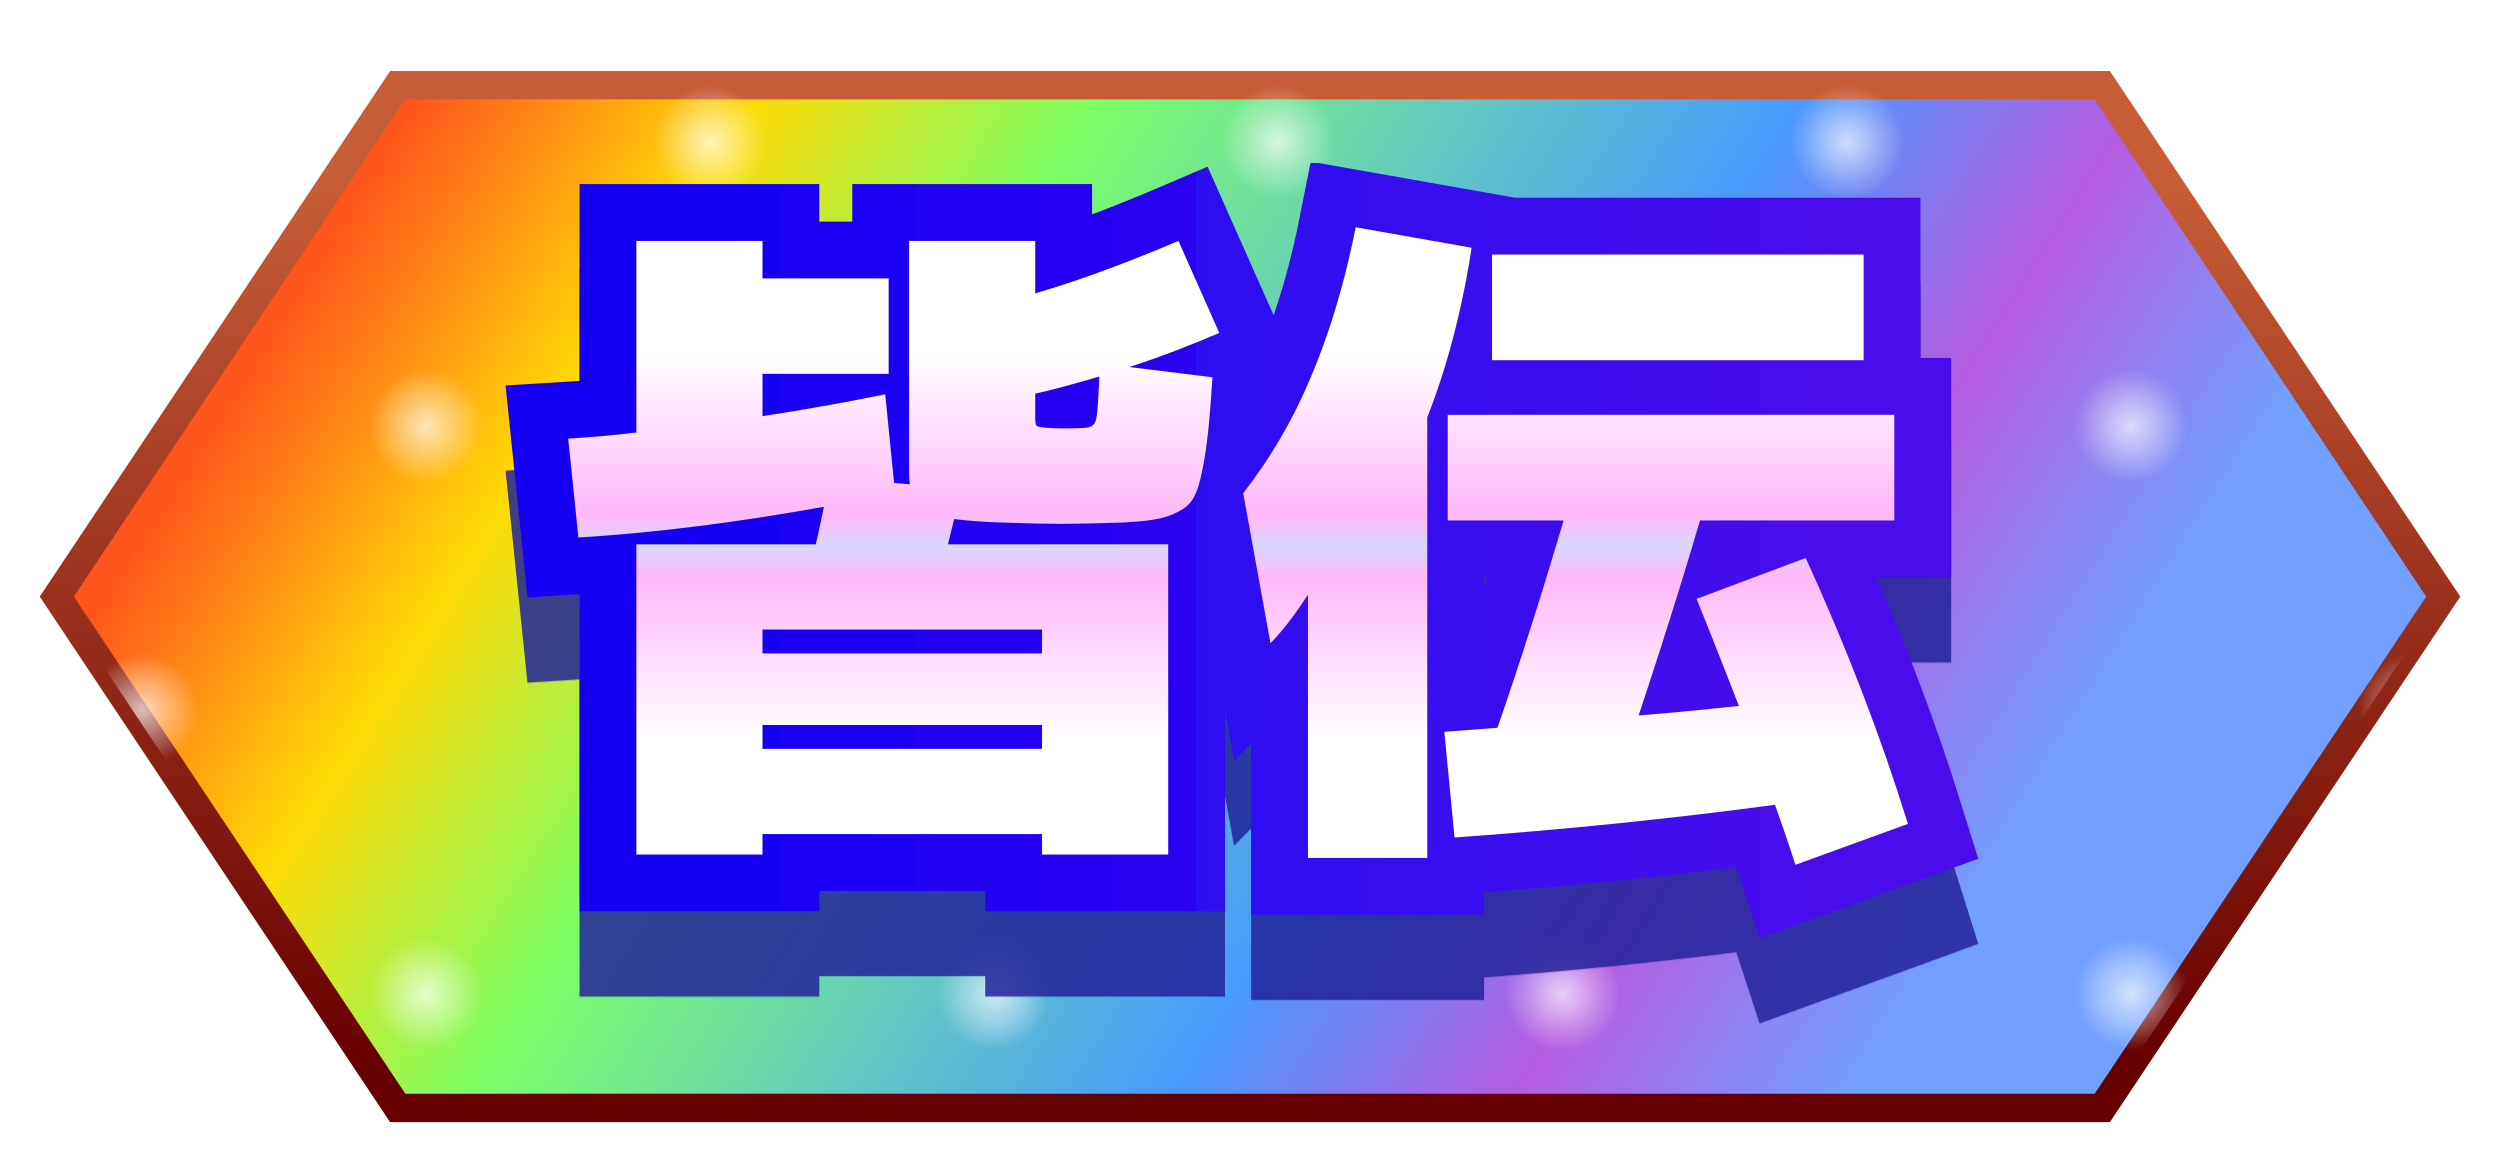
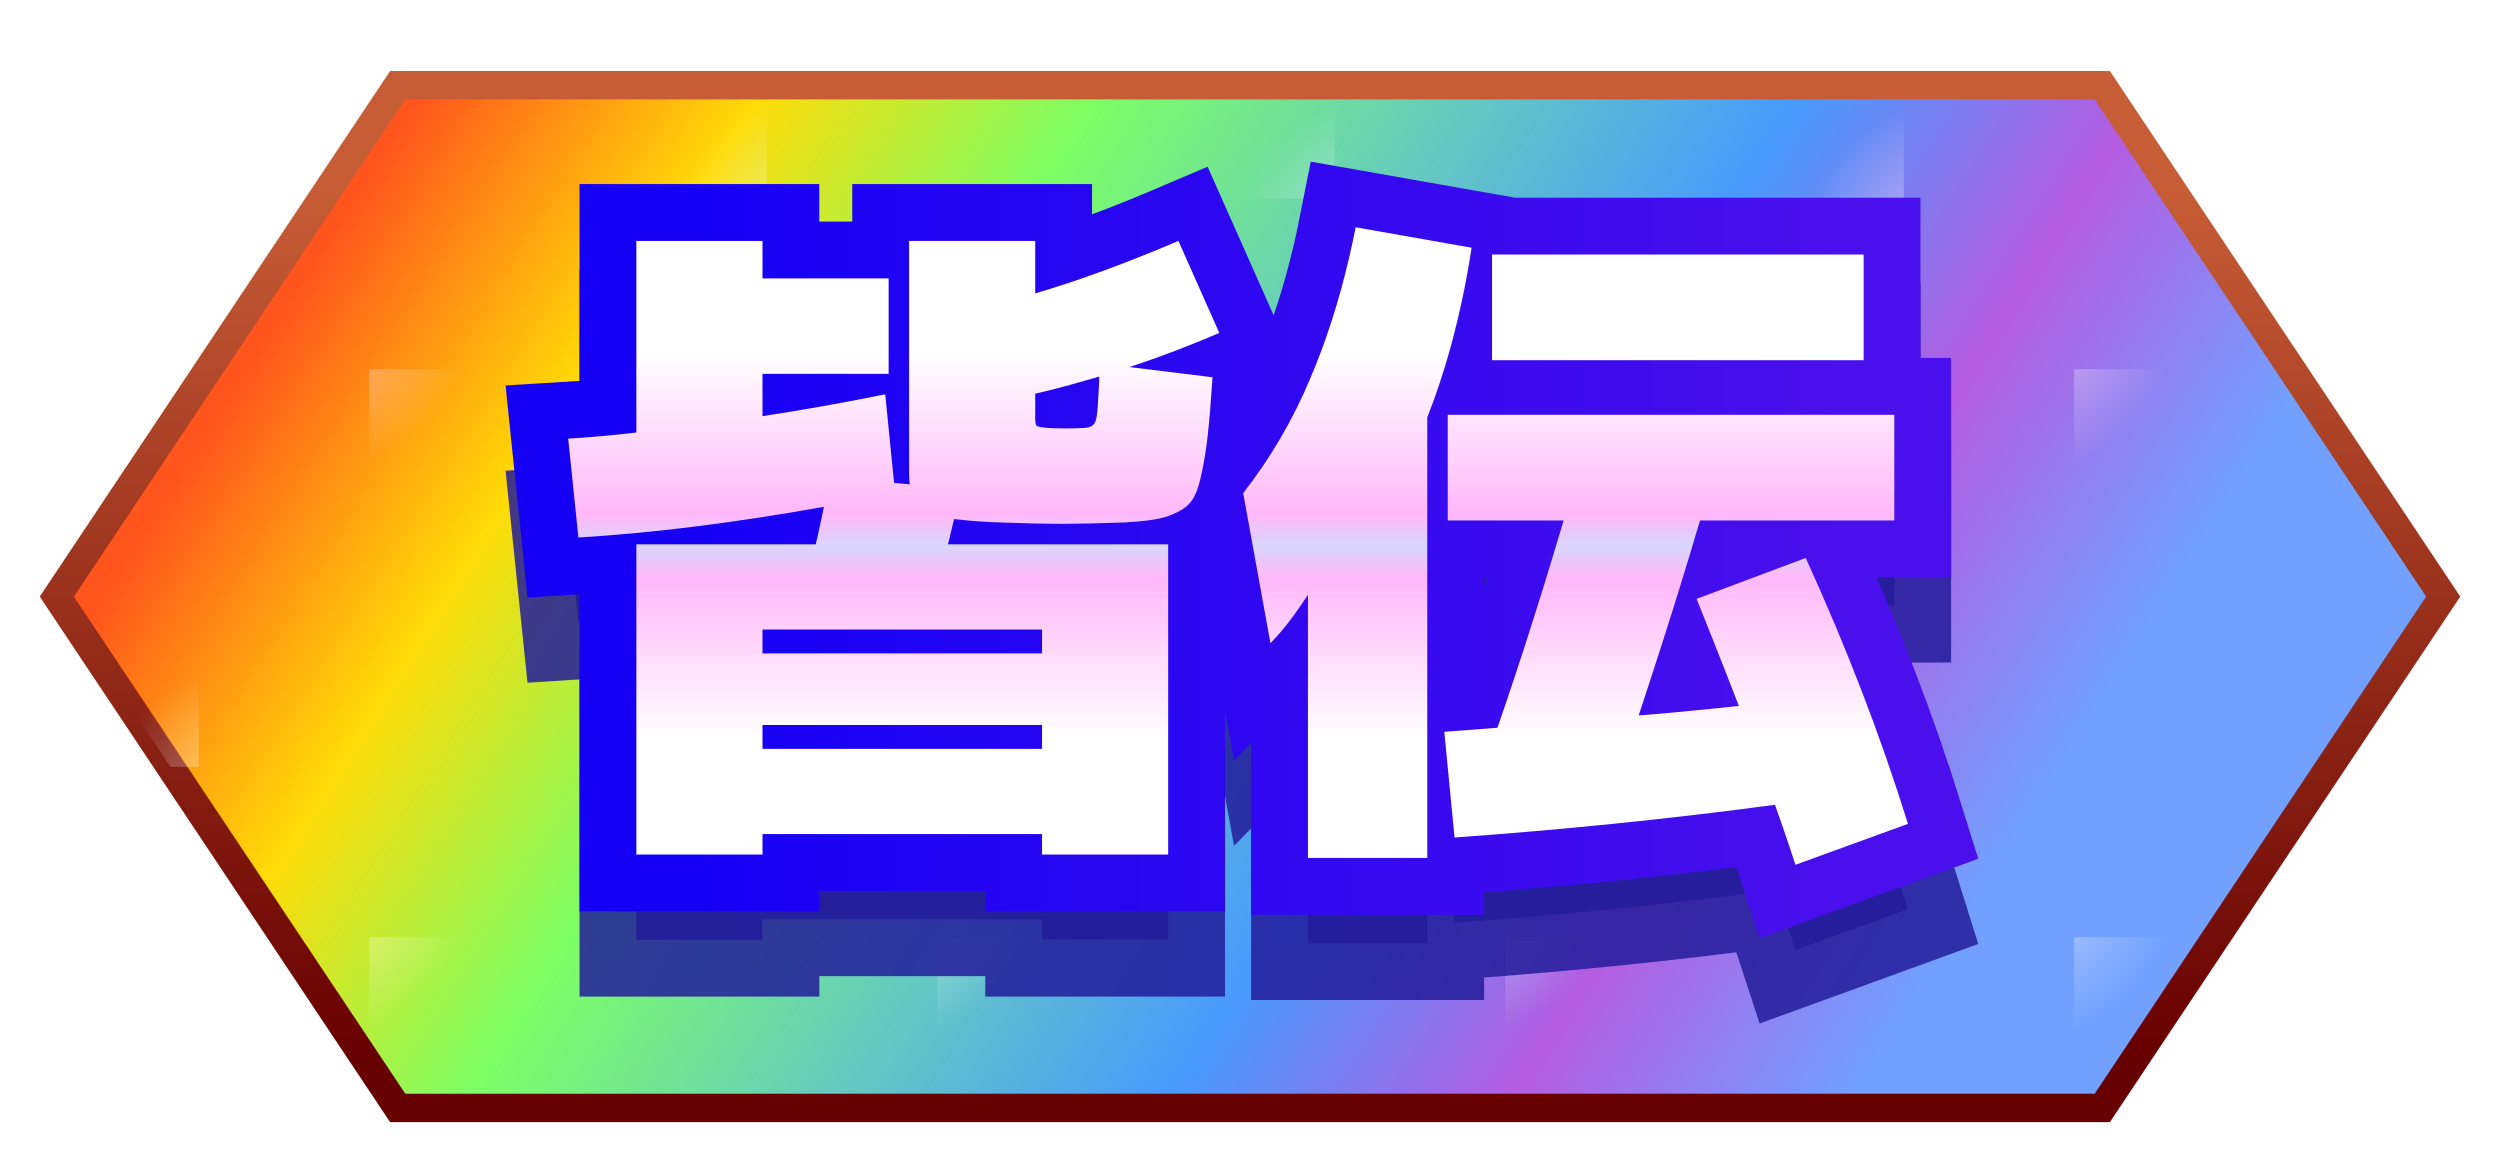
<svg xmlns="http://www.w3.org/2000/svg" width="88" height="41">
  <defs>
-     <linearGradient id="c" cx="10%" cy="15%" gradientTransform="rotate(15)">
+     <linearGradient id="c" gradientTransform="rotate(15)">
      <stop offset="14%" stop-color="#ff551c" />
      <stop offset="28%" stop-color="#ffdb07" />
      <stop offset="42%" stop-color="#7dff65" />
      <stop offset="57%" stop-color="#65cac0" />
      <stop offset="71%" stop-color="#489afd" />
      <stop offset="85%" stop-color="#b55ce1" />
      <stop offset="99%" stop-color="#71a0ff" />
    </linearGradient>
    <linearGradient id="b" x1="0%" y1="0%" x2="0%" y2="100%">
      <stop offset="10%" stop-color="#c75d36" />
      <stop offset="95%" stop-color="#670000" />
    </linearGradient>
    <linearGradient id="e" x1="0%" y1="0%" x2="0%" y2="50%" spreadMethod="reflect">
      <stop offset="40%" stop-color="#fff" />
      <stop offset="90%" stop-color="#ffb8f9" />
      <stop offset="100%" stop-color="#d8d6ff" />
    </linearGradient>
    <linearGradient id="f">
      <stop offset="10%" stop-color="#1600f4" />
      <stop offset="95%" stop-color="#490FEC" />
    </linearGradient>
    <radialGradient id="a">
      <stop offset="0%" stop-color="#FFF" stop-opacity=".7" />
      <stop offset="100%" stop-color="#FFF" stop-opacity="0" />
    </radialGradient>
    <pattern id="d" x="0" y="0" width="20" height="20" patternUnits="userSpaceOnUse">
-       <rect x="3" y="3" width="4" height="4" fill="url(#a)" />
-       <rect x="13" y="13" width="4" height="4" fill="url(#a)" />
+       <path fill="url(#a)" d="M3 3h4v4H3zM13 13h4v4h-4z" />
    </pattern>
-     <filter id="g" height="150%">
-       <feDropShadow dx="0" dy="3" flood-color="#221C9A" flood-opacity=".85" stdDeviation="0" />
-     </filter>
  </defs>
-   <polygon points="2,21 14,3 74,3 86,21 74,39 14,39" stroke="url(#b)" fill="url(#c)" />
-   <polygon points="2,21 14,3 74,3 86,21 74,39 14,39" fill="url(#d)" />
-   <g fill="url(#e)" stroke-linecap="round" fill-rule="evenodd" stroke="url(#f)" stroke-width="4" paint-order="stroke" filter="url(#g)">
-     <path d="M26.84 9.8h4.44v3.36h-4.44v1.488q2.064-.312 4.32-.768l.312 3.12.552.048q-.018-.128-.023-.366A8.845 8.845 0 0132 16.52V8.48h4.44v1.848q2.129-.627 4.676-1.694a63.942 63.942 0 00.364-.154l1.44 3.24a46.662 46.662 0 01-1.469.596q-.677.261-1.294.47a27.388 27.388 0 01-.405.134l2.928.36q-.079 1.246-.166 2.028a17.063 17.063 0 01-.038.312 13.502 13.502 0 01-.106.683q-.057.31-.124.581a7.461 7.461 0 01-.046.176q-.116.421-.334.666a1.004 1.004 0 01-.218.186q-.384.24-.816.336a4.098 4.098 0 01-.275.05q-.393.06-.997.094-1.488.048-2.16.048-.843 0-2.098-.046a104.159 104.159 0 01-.062-.002q-.84-.024-1.656-.12-.055.239-.152.633a102.422 102.422 0 01-.064.255h7.752v10.92h-4.44v-.72h-9.84v.72H22.4V19.16h6.312q.041-.123.221-.992A128.86 128.86 0 0029 17.84q-4.68.84-8.64 1.08L20 15.44q1.2-.072 2.4-.216V8.48h4.44V9.8zm32.88 11.28l3.84-1.44q2.16 4.728 3.6 9.36l-3.96 1.44q-.198-.61-.464-1.38a122.835 122.835 0 00-.256-.732q-5.544.744-11.28 1.152l-.36-3.72 1.872-.144q1.2-3.48 2.328-7.296h-4.08V14.6h15.72v3.72h-6.84a156.93 156.93 0 01-.709 2.349q-.32 1.035-.683 2.164a277.937 277.937 0 01-.768 2.351q.974-.073 2.525-.231a224.646 224.646 0 001.003-.105q-.412-1.072-.961-2.451a386.115 386.115 0 00-.527-1.317zm-9.48-6.384V30.2h-4.2v-9.264a16.318 16.318 0 01-.481.699q-.236.325-.459.588a6.694 6.694 0 01-.38.417l-.96-5.28a17.688 17.688 0 002.363-4.043q.814-1.905 1.352-4.187A32.412 32.412 0 0047.72 8l4.08.72a30.622 30.622 0 01-.742 3.509 24.766 24.766 0 01-.818 2.467zM65.6 12.68H52.52V8.96H65.6v3.72zM26.84 25.52v.84h9.84v-.84h-9.84zm0-2.52h9.84v-.84h-9.84V23zm9.6-9.144v.864a1.518 1.518 0 00.002.081q.006.116.032.164a.083.083 0 00.014.019.105.105 0 00.031.02q.075.033.281.052.178.022.644.024a21.61 21.61 0 00.076 0q.376 0 .621-.016a4.083 4.083 0 00.099-.008.462.462 0 00.14-.033q.145-.062.196-.231a.995.995 0 00.026-.127q.045-.293.08-1.057a44.442 44.442 0 00.014-.352q-1.139.331-1.856.507a16.355 16.355 0 01-.4.093z" />
-   </g>
+   <path stroke="url(#b)" fill="url(#c)" d="M2 21 14 3h60l12 18-12 18H14z" />
+   <path fill="url(#d)" d="M2 21 14 3h60l12 18-12 18H14z" />
+   <path d="M26.84 12.8h4.44v3.36h-4.44v1.488q2.064-.312 4.32-.768l.312 3.12.552.048q-.018-.128-.023-.366A8.845 8.845 0 0 1 32 19.52v-8.04h4.44v1.848q2.129-.627 4.676-1.694a63.942 63.942 0 0 0 .364-.154l1.44 3.24a46.662 46.662 0 0 1-1.469.596q-.677.26-1.294.47a27.388 27.388 0 0 1-.405.134l2.928.36q-.079 1.246-.166 2.028a17.063 17.063 0 0 1-.038.312 13.502 13.502 0 0 1-.106.683q-.057.31-.124.58a7.461 7.461 0 0 1-.046.177q-.116.42-.334.666a1.004 1.004 0 0 1-.218.186q-.384.24-.816.336a4.098 4.098 0 0 1-.275.05q-.393.06-.997.094-1.488.048-2.16.048-.843 0-2.098-.046a104.159 104.159 0 0 1-.062-.002q-.84-.024-1.656-.12-.055.239-.152.633a102.422 102.422 0 0 1-.064.255h7.752v10.92h-4.44v-.72h-9.84v.72H22.4V22.16h6.312q.041-.123.221-.992A128.86 128.86 0 0 0 29 20.84q-4.68.84-8.64 1.08L20 18.44q1.2-.072 2.4-.216V11.48h4.44zm32.88 11.28 3.84-1.44q2.16 4.728 3.6 9.36l-3.96 1.44q-.198-.61-.464-1.38a122.835 122.835 0 0 0-.256-.732q-5.544.744-11.28 1.152l-.36-3.72 1.872-.144q1.2-3.48 2.328-7.296h-4.08V17.6h15.72v3.72h-6.84a156.93 156.93 0 0 1-.709 2.349q-.32 1.035-.683 2.164a277.937 277.937 0 0 1-.768 2.35q.974-.072 2.525-.23a224.646 224.646 0 0 0 1.003-.105q-.412-1.072-.961-2.451a386.115 386.115 0 0 0-.527-1.317zm-9.48-6.384V33.2h-4.2v-9.264a16.318 16.318 0 0 1-.481.699q-.236.325-.459.588a6.694 6.694 0 0 1-.38.417l-.96-5.28a17.688 17.688 0 0 0 2.363-4.043q.814-1.905 1.352-4.187A32.412 32.412 0 0 0 47.72 11l4.08.72a30.622 30.622 0 0 1-.742 3.509 24.766 24.766 0 0 1-.818 2.467zM65.6 15.68H52.52v-3.72H65.6zM26.84 28.52v.84h9.84v-.84zm0-2.52h9.84v-.84h-9.84zm9.6-9.144v.864a1.518 1.518 0 0 0 .002.08q.006.117.032.165a.083.083 0 0 0 .014.019.105.105 0 0 0 .031.02q.075.033.281.052.178.022.644.024a21.61 21.61 0 0 0 .076 0q.376 0 .621-.016a4.083 4.083 0 0 0 .099-.008.462.462 0 0 0 .14-.033q.145-.062.196-.231a.995.995 0 0 0 .026-.127q.045-.293.08-1.057a44.442 44.442 0 0 0 .014-.352q-1.139.33-1.856.507a16.355 16.355 0 0 1-.4.093z" fill="#221C9A" stroke-linecap="round" fill-rule="evenodd" stroke="#221C9A" stroke-width="4" paint-order="stroke" fill-opacity=".85" stroke-opacity=".85" />
+   <path d="M26.84 9.8h4.44v3.36h-4.44v1.488q2.064-.312 4.32-.768l.312 3.12.552.048q-.018-.128-.023-.366A8.845 8.845 0 0 1 32 16.52V8.48h4.44v1.848q2.129-.627 4.676-1.694a63.942 63.942 0 0 0 .364-.154l1.44 3.24a46.662 46.662 0 0 1-1.469.596q-.677.261-1.294.47a27.388 27.388 0 0 1-.405.134l2.928.36q-.079 1.246-.166 2.028a17.063 17.063 0 0 1-.038.312 13.502 13.502 0 0 1-.106.683q-.057.31-.124.581a7.461 7.461 0 0 1-.046.176q-.116.421-.334.666a1.004 1.004 0 0 1-.218.186q-.384.24-.816.336a4.098 4.098 0 0 1-.275.05q-.393.06-.997.094-1.488.048-2.16.048-.843 0-2.098-.046a104.159 104.159 0 0 1-.062-.002q-.84-.024-1.656-.12-.055.239-.152.633a102.422 102.422 0 0 1-.064.255h7.752v10.92h-4.44v-.72h-9.84v.72H22.4V19.16h6.312q.041-.123.221-.992A128.86 128.86 0 0 0 29 17.84q-4.68.84-8.64 1.08L20 15.44q1.2-.072 2.4-.216V8.48h4.44zm32.88 11.28 3.84-1.44q2.16 4.728 3.6 9.36l-3.96 1.44q-.198-.61-.464-1.38a122.835 122.835 0 0 0-.256-.732q-5.544.744-11.28 1.152l-.36-3.72 1.872-.144q1.2-3.48 2.328-7.296h-4.08V14.6h15.72v3.72h-6.84a156.93 156.93 0 0 1-.709 2.349q-.32 1.035-.683 2.164a277.937 277.937 0 0 1-.768 2.351q.974-.073 2.525-.231a224.646 224.646 0 0 0 1.003-.105q-.412-1.072-.961-2.451a386.115 386.115 0 0 0-.527-1.317zm-9.48-6.384V30.2h-4.2v-9.264a16.318 16.318 0 0 1-.481.699q-.236.325-.459.588a6.694 6.694 0 0 1-.38.417l-.96-5.28a17.688 17.688 0 0 0 2.363-4.043q.814-1.905 1.352-4.187A32.412 32.412 0 0 0 47.72 8l4.08.72a30.622 30.622 0 0 1-.742 3.509 24.766 24.766 0 0 1-.818 2.467zM65.6 12.68H52.52V8.96H65.6zM26.84 25.52v.84h9.84v-.84zm0-2.52h9.84v-.84h-9.84zm9.6-9.144v.864a1.518 1.518 0 0 0 .002.081q.006.116.032.164a.083.083 0 0 0 .014.019.105.105 0 0 0 .031.02q.075.033.281.052.178.022.644.024a21.61 21.61 0 0 0 .076 0q.376 0 .621-.016a4.083 4.083 0 0 0 .099-.008.462.462 0 0 0 .14-.033q.145-.062.196-.231a.995.995 0 0 0 .026-.127q.045-.293.08-1.057a44.442 44.442 0 0 0 .014-.352q-1.139.331-1.856.507a16.355 16.355 0 0 1-.4.093z" fill="url(#e)" stroke-linecap="round" fill-rule="evenodd" stroke="url(#f)" stroke-width="4" paint-order="stroke" />
</svg>
